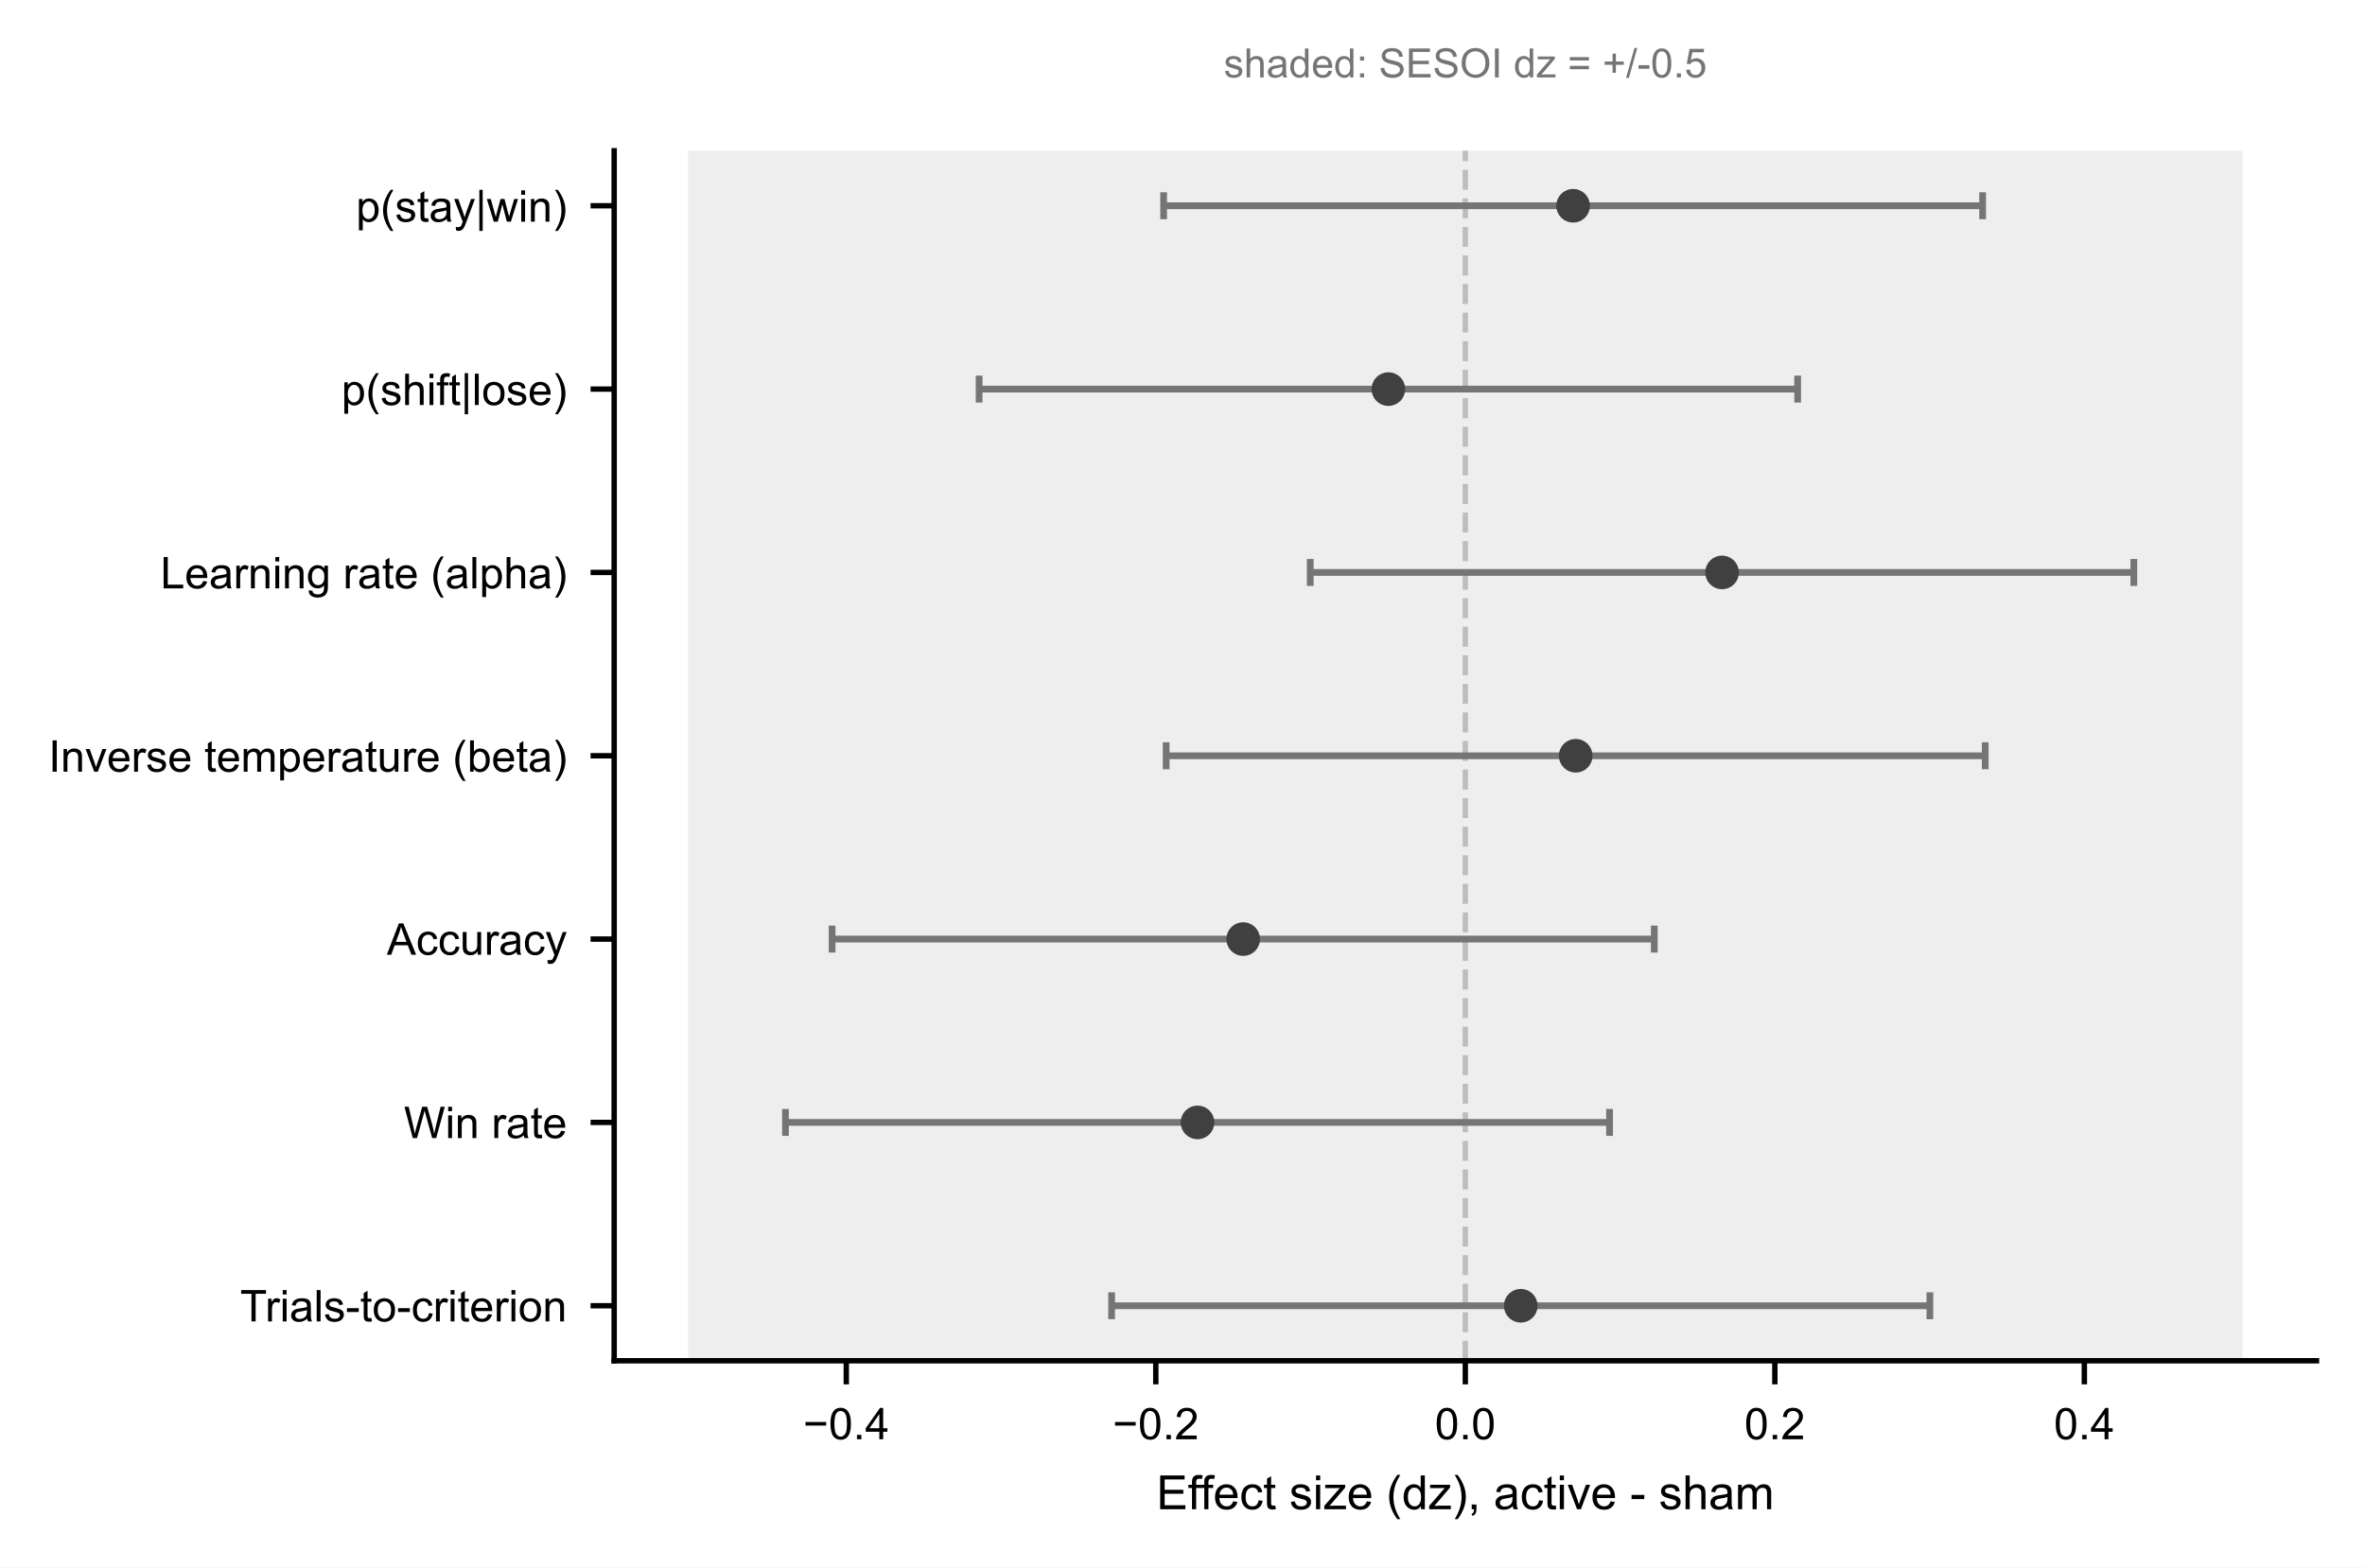
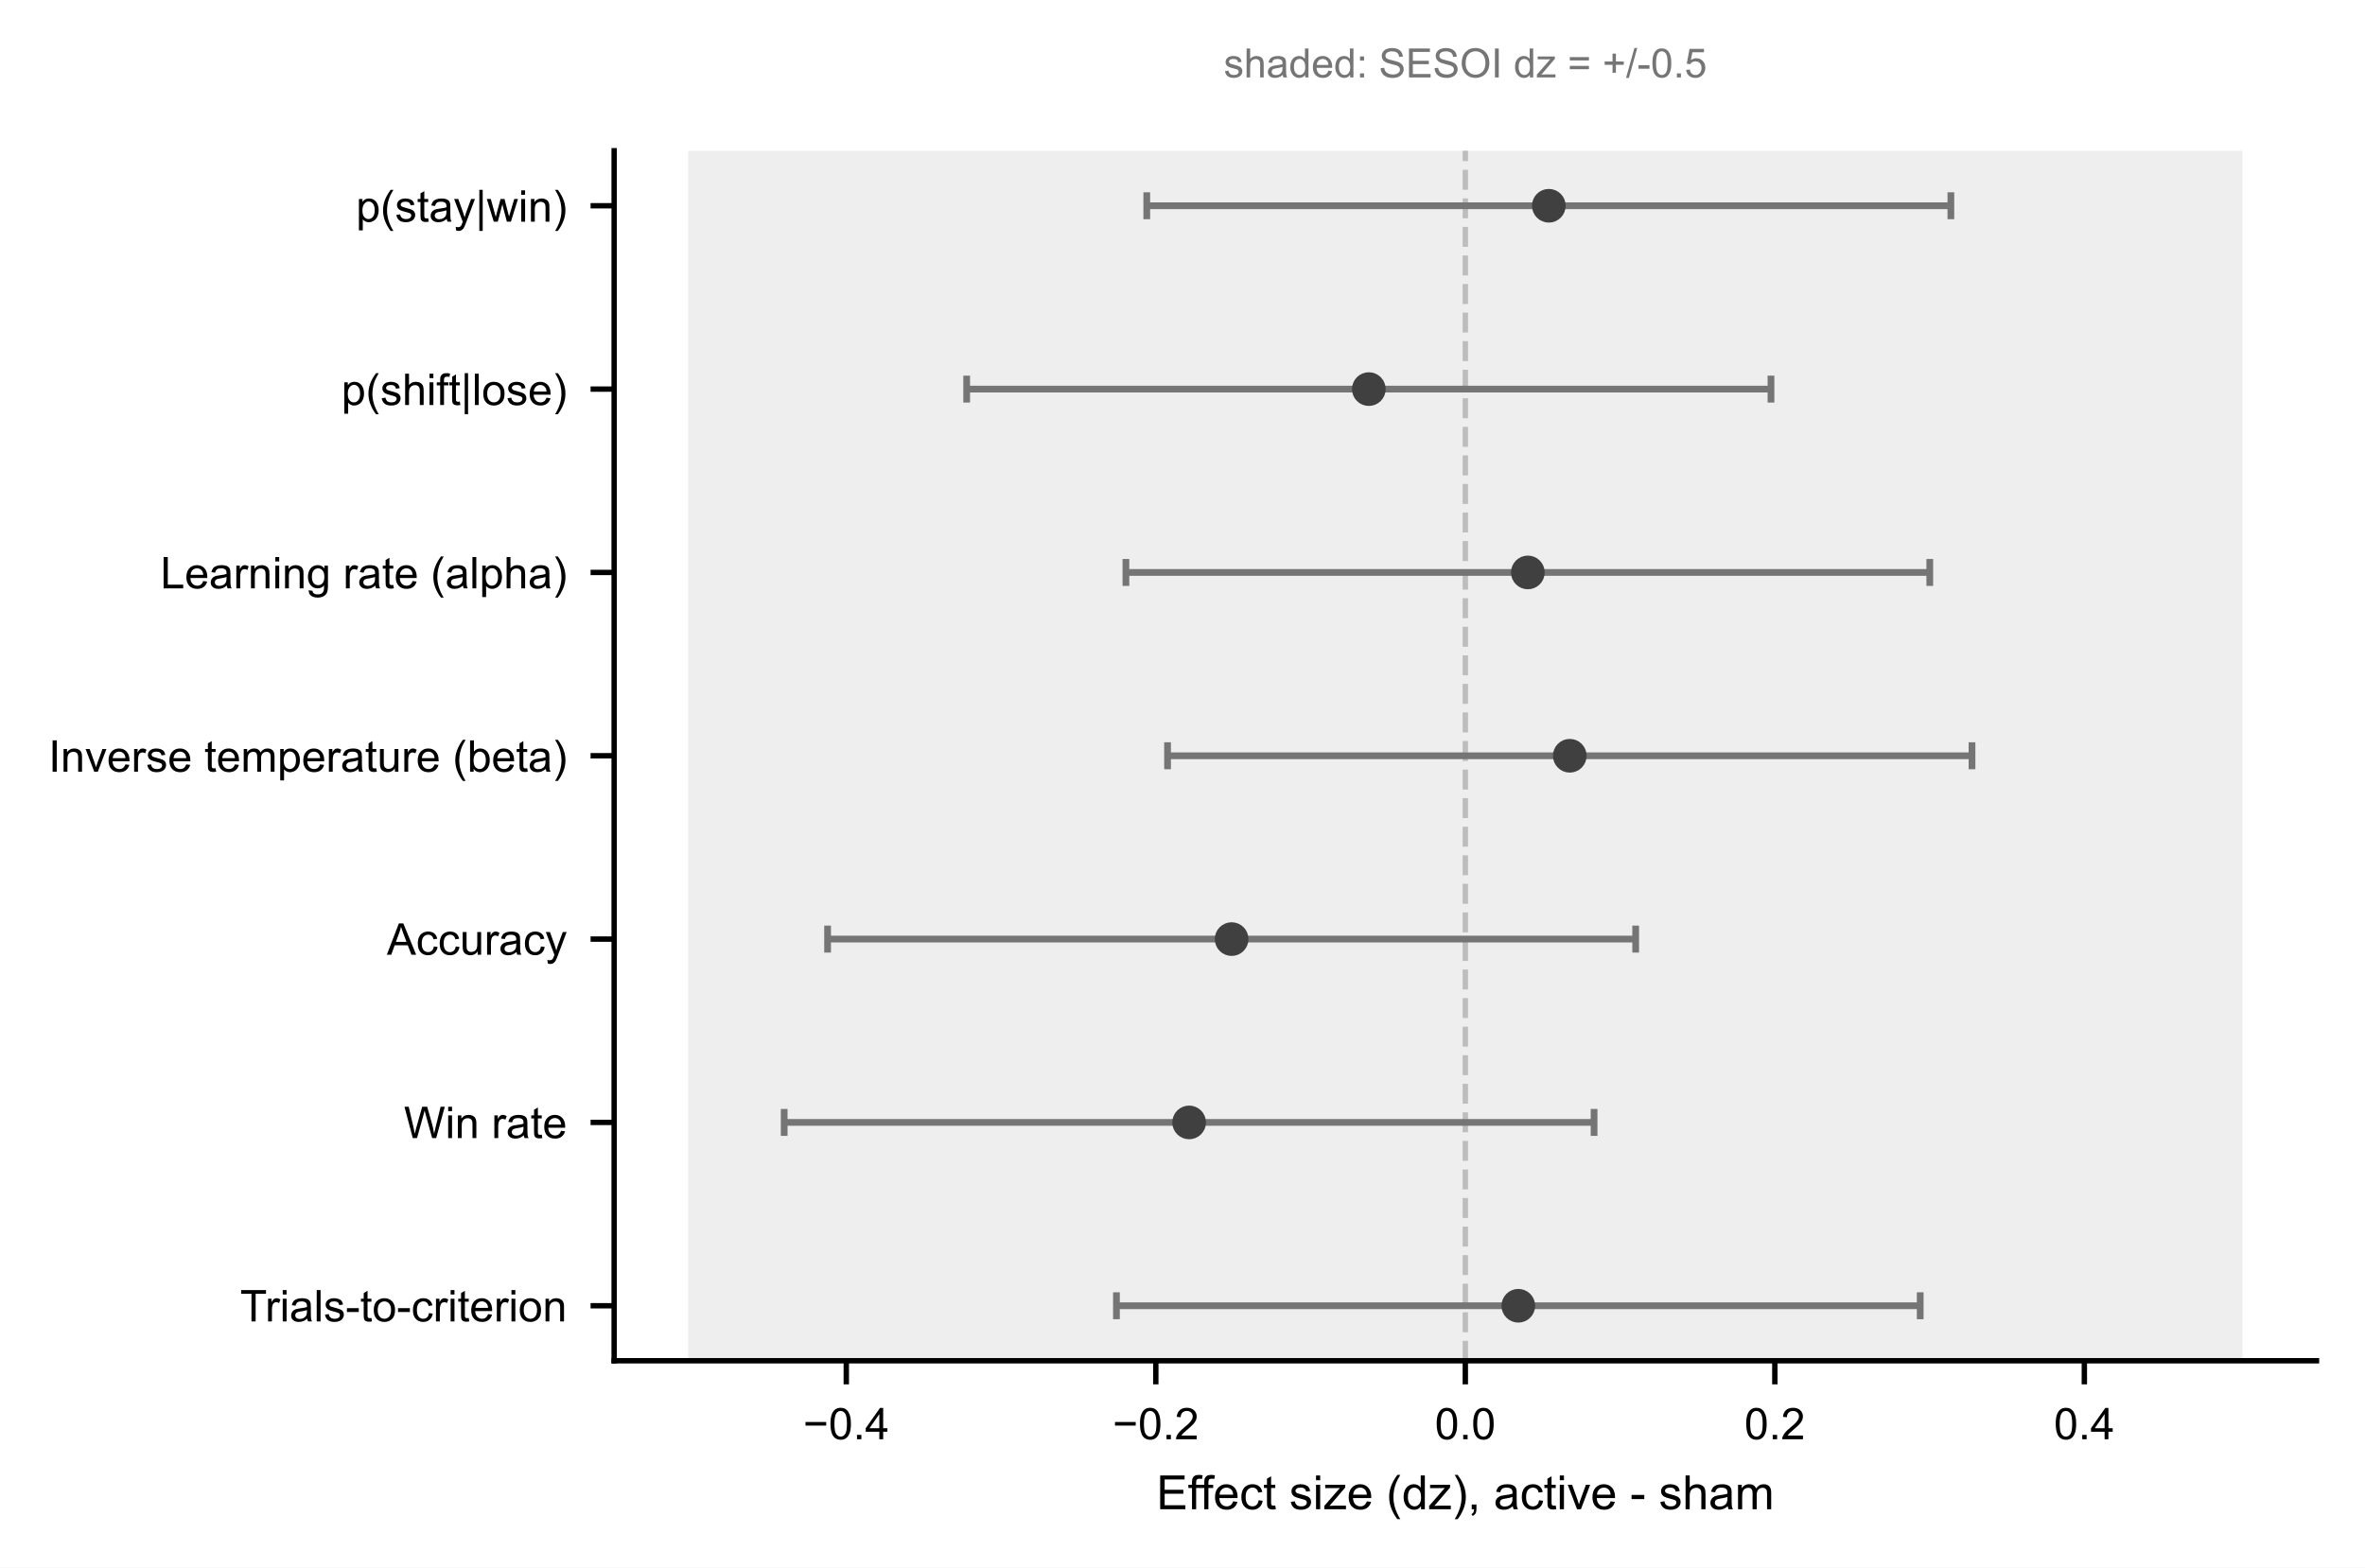
<svg xmlns="http://www.w3.org/2000/svg" xmlns:xlink="http://www.w3.org/1999/xlink" width="350.984pt" height="232.72pt" viewBox="0 0 350.984 232.72" version="1.1">
  <defs>
    <style type="text/css">*{stroke-linejoin: round; stroke-linecap: butt}</style>
  </defs>
  <g id="figure_1">
    <g id="patch_1">
      <path d="M 0 232.72  L 350.984 232.72  L 350.984 0  L 0 0  z " style="fill: #ffffff" />
    </g>
    <g id="axes_1">
      <g id="patch_2">
        <path d="M 91.146 202.007  L 343.784 202.007  L 343.784 22.381  L 91.146 22.381  z " style="fill: #ffffff" />
      </g>
      <g id="line2d_1">
-         <path d="M 217.465 202.007  L 217.465 22.381  " clip-path="url(#pdb732f2ac6)" style="fill: none; stroke-dasharray: 2.96,1.28; stroke-dashoffset: 0; stroke: #bdbdbd; stroke-width: 0.8" />
+         <path d="M 217.465 202.007  L 217.465 22.381  " clip-path="url(#pb0125f6869)" style="fill: none; stroke-dasharray: 2.96,1.28; stroke-dashoffset: 0; stroke: #bdbdbd; stroke-width: 0.8" />
      </g>
      <g id="patch_3">
-         <path d="M 102.629 202.007  L 332.3 202.007  L 332.3 22.381  L 102.629 22.381  z " clip-path="url(#pdb732f2ac6)" style="fill: #bdbdbd; opacity: 0.25; stroke: #bdbdbd; stroke-linejoin: miter" />
+         <path d="M 102.629 202.007  L 332.3 202.007  L 332.3 22.381  L 102.629 22.381  z " clip-path="url(#pb0125f6869)" style="fill: #bdbdbd; opacity: 0.25; stroke: #bdbdbd; stroke-linejoin: miter" />
      </g>
      <g id="matplotlib.axis_1">
        <g id="xtick_1">
          <g id="line2d_2">
            <defs>
-               <path id="mc9910bec25" d="M 0 0  L 0 3.5  " style="stroke: #000000; stroke-width: 0.8" />
+               <path id="mda15a20a2f" d="M 0 0  L 0 3.5  " style="stroke: #000000; stroke-width: 0.8" />
            </defs>
            <g>
-               <use xlink:href="#mc9910bec25" x="125.596" y="202.007" style="stroke: #000000; stroke-width: 0.8" />
+               <use xlink:href="#mda15a20a2f" x="125.596" y="202.007" style="stroke: #000000; stroke-width: 0.8" />
            </g>
          </g>
          <g id="text_1">
            <g transform="translate(119.1807 213.6593) scale(0.065 -0.065)">
              <defs>
                <path id="ArialMT-2212" d="M 3381 1997  L 356 1997  L 356 2522  L 3381 2522  L 3381 1997  z " transform="scale(0.015625)" />
                <path id="ArialMT-30" d="M 266 2259  Q 266 3072 433 3567  Q 600 4063 929 4331  Q 1259 4600 1759 4600  Q 2128 4600 2406 4451  Q 2684 4303 2865 4023  Q 3047 3744 3150 3342  Q 3253 2941 3253 2259  Q 3253 1453 3087 958  Q 2922 463 2592 192  Q 2263 -78 1759 -78  Q 1097 -78 719 397  Q 266 969 266 2259  z M 844 2259  Q 844 1131 1108 757  Q 1372 384 1759 384  Q 2147 384 2411 759  Q 2675 1134 2675 2259  Q 2675 3391 2411 3762  Q 2147 4134 1753 4134  Q 1366 4134 1134 3806  Q 844 3388 844 2259  z " transform="scale(0.015625)" />
                <path id="ArialMT-2e" d="M 581 0  L 581 641  L 1222 641  L 1222 0  L 581 0  z " transform="scale(0.015625)" />
                <path id="ArialMT-34" d="M 2069 0  L 2069 1097  L 81 1097  L 81 1613  L 2172 4581  L 2631 4581  L 2631 1613  L 3250 1613  L 3250 1097  L 2631 1097  L 2631 0  L 2069 0  z M 2069 1613  L 2069 3678  L 634 1613  L 2069 1613  z " transform="scale(0.015625)" />
              </defs>
              <use xlink:href="#ArialMT-2212" />
              <use xlink:href="#ArialMT-30" x="58.398" />
              <use xlink:href="#ArialMT-2e" x="114.014" />
              <use xlink:href="#ArialMT-34" x="141.797" />
            </g>
          </g>
        </g>
        <g id="xtick_2">
          <g id="line2d_3">
            <g>
-               <use xlink:href="#mc9910bec25" x="171.531" y="202.007" style="stroke: #000000; stroke-width: 0.8" />
+               <use xlink:href="#mda15a20a2f" x="171.531" y="202.007" style="stroke: #000000; stroke-width: 0.8" />
            </g>
          </g>
          <g id="text_2">
            <g transform="translate(165.1148 213.6593) scale(0.065 -0.065)">
              <defs>
                <path id="ArialMT-32" d="M 3222 541  L 3222 0  L 194 0  Q 188 203 259 391  Q 375 700 629 1000  Q 884 1300 1366 1694  Q 2113 2306 2375 2664  Q 2638 3022 2638 3341  Q 2638 3675 2398 3904  Q 2159 4134 1775 4134  Q 1369 4134 1125 3890  Q 881 3647 878 3216  L 300 3275  Q 359 3922 746 4261  Q 1134 4600 1788 4600  Q 2447 4600 2831 4234  Q 3216 3869 3216 3328  Q 3216 3053 3103 2787  Q 2991 2522 2730 2228  Q 2469 1934 1863 1422  Q 1356 997 1212 845  Q 1069 694 975 541  L 3222 541  z " transform="scale(0.015625)" />
              </defs>
              <use xlink:href="#ArialMT-2212" />
              <use xlink:href="#ArialMT-30" x="58.398" />
              <use xlink:href="#ArialMT-2e" x="114.014" />
              <use xlink:href="#ArialMT-32" x="141.797" />
            </g>
          </g>
        </g>
        <g id="xtick_3">
          <g id="line2d_4">
            <g>
-               <use xlink:href="#mc9910bec25" x="217.465" y="202.007" style="stroke: #000000; stroke-width: 0.8" />
+               <use xlink:href="#mda15a20a2f" x="217.465" y="202.007" style="stroke: #000000; stroke-width: 0.8" />
            </g>
          </g>
          <g id="text_3">
            <g transform="translate(212.9472 213.6593) scale(0.065 -0.065)">
              <use xlink:href="#ArialMT-30" />
              <use xlink:href="#ArialMT-2e" x="55.615" />
              <use xlink:href="#ArialMT-30" x="83.398" />
            </g>
          </g>
        </g>
        <g id="xtick_4">
          <g id="line2d_5">
            <g>
-               <use xlink:href="#mc9910bec25" x="263.399" y="202.007" style="stroke: #000000; stroke-width: 0.8" />
+               <use xlink:href="#mda15a20a2f" x="263.399" y="202.007" style="stroke: #000000; stroke-width: 0.8" />
            </g>
          </g>
          <g id="text_4">
            <g transform="translate(258.8813 213.6593) scale(0.065 -0.065)">
              <use xlink:href="#ArialMT-30" />
              <use xlink:href="#ArialMT-2e" x="55.615" />
              <use xlink:href="#ArialMT-32" x="83.398" />
            </g>
          </g>
        </g>
        <g id="xtick_5">
          <g id="line2d_6">
            <g>
-               <use xlink:href="#mc9910bec25" x="309.333" y="202.007" style="stroke: #000000; stroke-width: 0.8" />
+               <use xlink:href="#mda15a20a2f" x="309.333" y="202.007" style="stroke: #000000; stroke-width: 0.8" />
            </g>
          </g>
          <g id="text_5">
            <g transform="translate(304.8155 213.6593) scale(0.065 -0.065)">
              <use xlink:href="#ArialMT-30" />
              <use xlink:href="#ArialMT-2e" x="55.615" />
              <use xlink:href="#ArialMT-34" x="83.398" />
            </g>
          </g>
        </g>
        <g id="text_6">
          <g transform="translate(171.6267 224.0469) scale(0.07 -0.07)">
            <defs>
              <path id="ArialMT-45" d="M 506 0  L 506 4581  L 3819 4581  L 3819 4041  L 1113 4041  L 1113 2638  L 3647 2638  L 3647 2100  L 1113 2100  L 1113 541  L 3925 541  L 3925 0  L 506 0  z " transform="scale(0.015625)" />
              <path id="ArialMT-66" d="M 556 0  L 556 2881  L 59 2881  L 59 3319  L 556 3319  L 556 3672  Q 556 4006 616 4169  Q 697 4388 901 4523  Q 1106 4659 1475 4659  Q 1713 4659 2000 4603  L 1916 4113  Q 1741 4144 1584 4144  Q 1328 4144 1222 4034  Q 1116 3925 1116 3625  L 1116 3319  L 1763 3319  L 1763 2881  L 1116 2881  L 1116 0  L 556 0  z " transform="scale(0.015625)" />
              <path id="ArialMT-65" d="M 2694 1069  L 3275 997  Q 3138 488 2766 206  Q 2394 -75 1816 -75  Q 1088 -75 661 373  Q 234 822 234 1631  Q 234 2469 665 2931  Q 1097 3394 1784 3394  Q 2450 3394 2872 2941  Q 3294 2488 3294 1666  Q 3294 1616 3291 1516  L 816 1516  Q 847 969 1125 678  Q 1403 388 1819 388  Q 2128 388 2347 550  Q 2566 713 2694 1069  z M 847 1978  L 2700 1978  Q 2663 2397 2488 2606  Q 2219 2931 1791 2931  Q 1403 2931 1139 2672  Q 875 2413 847 1978  z " transform="scale(0.015625)" />
              <path id="ArialMT-63" d="M 2588 1216  L 3141 1144  Q 3050 572 2676 248  Q 2303 -75 1759 -75  Q 1078 -75 664 370  Q 250 816 250 1647  Q 250 2184 428 2587  Q 606 2991 970 3192  Q 1334 3394 1763 3394  Q 2303 3394 2647 3120  Q 2991 2847 3088 2344  L 2541 2259  Q 2463 2594 2264 2762  Q 2066 2931 1784 2931  Q 1359 2931 1093 2626  Q 828 2322 828 1663  Q 828 994 1084 691  Q 1341 388 1753 388  Q 2084 388 2306 591  Q 2528 794 2588 1216  z " transform="scale(0.015625)" />
              <path id="ArialMT-74" d="M 1650 503  L 1731 6  Q 1494 -44 1306 -44  Q 1000 -44 831 53  Q 663 150 594 308  Q 525 466 525 972  L 525 2881  L 113 2881  L 113 3319  L 525 3319  L 525 4141  L 1084 4478  L 1084 3319  L 1650 3319  L 1650 2881  L 1084 2881  L 1084 941  Q 1084 700 1114 631  Q 1144 563 1211 522  Q 1278 481 1403 481  Q 1497 481 1650 503  z " transform="scale(0.015625)" />
              <path id="ArialMT-20" transform="scale(0.015625)" />
              <path id="ArialMT-73" d="M 197 991  L 753 1078  Q 800 744 1014 566  Q 1228 388 1613 388  Q 2000 388 2187 545  Q 2375 703 2375 916  Q 2375 1106 2209 1216  Q 2094 1291 1634 1406  Q 1016 1563 777 1677  Q 538 1791 414 1992  Q 291 2194 291 2438  Q 291 2659 392 2848  Q 494 3038 669 3163  Q 800 3259 1026 3326  Q 1253 3394 1513 3394  Q 1903 3394 2198 3281  Q 2494 3169 2634 2976  Q 2775 2784 2828 2463  L 2278 2388  Q 2241 2644 2061 2787  Q 1881 2931 1553 2931  Q 1166 2931 1000 2803  Q 834 2675 834 2503  Q 834 2394 903 2306  Q 972 2216 1119 2156  Q 1203 2125 1616 2013  Q 2213 1853 2448 1751  Q 2684 1650 2818 1456  Q 2953 1263 2953 975  Q 2953 694 2789 445  Q 2625 197 2315 61  Q 2006 -75 1616 -75  Q 969 -75 630 194  Q 291 463 197 991  z " transform="scale(0.015625)" />
              <path id="ArialMT-69" d="M 425 3934  L 425 4581  L 988 4581  L 988 3934  L 425 3934  z M 425 0  L 425 3319  L 988 3319  L 988 0  L 425 0  z " transform="scale(0.015625)" />
              <path id="ArialMT-7a" d="M 125 0  L 125 456  L 2238 2881  Q 1878 2863 1603 2863  L 250 2863  L 250 3319  L 2963 3319  L 2963 2947  L 1166 841  L 819 456  Q 1197 484 1528 484  L 3063 484  L 3063 0  L 125 0  z " transform="scale(0.015625)" />
              <path id="ArialMT-28" d="M 1497 -1347  Q 1031 -759 709 28  Q 388 816 388 1659  Q 388 2403 628 3084  Q 909 3875 1497 4659  L 1900 4659  Q 1522 4009 1400 3731  Q 1209 3300 1100 2831  Q 966 2247 966 1656  Q 966 153 1900 -1347  L 1497 -1347  z " transform="scale(0.015625)" />
              <path id="ArialMT-64" d="M 2575 0  L 2575 419  Q 2259 -75 1647 -75  Q 1250 -75 917 144  Q 584 363 401 755  Q 219 1147 219 1656  Q 219 2153 384 2558  Q 550 2963 881 3178  Q 1213 3394 1622 3394  Q 1922 3394 2156 3267  Q 2391 3141 2538 2938  L 2538 4581  L 3097 4581  L 3097 0  L 2575 0  z M 797 1656  Q 797 1019 1065 703  Q 1334 388 1700 388  Q 2069 388 2326 689  Q 2584 991 2584 1609  Q 2584 2291 2321 2609  Q 2059 2928 1675 2928  Q 1300 2928 1048 2622  Q 797 2316 797 1656  z " transform="scale(0.015625)" />
              <path id="ArialMT-29" d="M 791 -1347  L 388 -1347  Q 1322 153 1322 1656  Q 1322 2244 1188 2822  Q 1081 3291 891 3722  Q 769 4003 388 4659  L 791 4659  Q 1378 3875 1659 3084  Q 1900 2403 1900 1659  Q 1900 816 1576 28  Q 1253 -759 791 -1347  z " transform="scale(0.015625)" />
              <path id="ArialMT-2c" d="M 569 0  L 569 641  L 1209 641  L 1209 0  Q 1209 -353 1084 -570  Q 959 -788 688 -906  L 531 -666  Q 709 -588 793 -436  Q 878 -284 888 0  L 569 0  z " transform="scale(0.015625)" />
              <path id="ArialMT-61" d="M 2588 409  Q 2275 144 1986 34  Q 1697 -75 1366 -75  Q 819 -75 525 192  Q 231 459 231 875  Q 231 1119 342 1320  Q 453 1522 633 1644  Q 813 1766 1038 1828  Q 1203 1872 1538 1913  Q 2219 1994 2541 2106  Q 2544 2222 2544 2253  Q 2544 2597 2384 2738  Q 2169 2928 1744 2928  Q 1347 2928 1158 2789  Q 969 2650 878 2297  L 328 2372  Q 403 2725 575 2942  Q 747 3159 1072 3276  Q 1397 3394 1825 3394  Q 2250 3394 2515 3294  Q 2781 3194 2906 3042  Q 3031 2891 3081 2659  Q 3109 2516 3109 2141  L 3109 1391  Q 3109 606 3145 398  Q 3181 191 3288 0  L 2700 0  Q 2613 175 2588 409  z M 2541 1666  Q 2234 1541 1622 1453  Q 1275 1403 1131 1340  Q 988 1278 909 1158  Q 831 1038 831 891  Q 831 666 1001 516  Q 1172 366 1500 366  Q 1825 366 2078 508  Q 2331 650 2450 897  Q 2541 1088 2541 1459  L 2541 1666  z " transform="scale(0.015625)" />
              <path id="ArialMT-76" d="M 1344 0  L 81 3319  L 675 3319  L 1388 1331  Q 1503 1009 1600 663  Q 1675 925 1809 1294  L 2547 3319  L 3125 3319  L 1869 0  L 1344 0  z " transform="scale(0.015625)" />
              <path id="ArialMT-2d" d="M 203 1375  L 203 1941  L 1931 1941  L 1931 1375  L 203 1375  z " transform="scale(0.015625)" />
              <path id="ArialMT-68" d="M 422 0  L 422 4581  L 984 4581  L 984 2938  Q 1378 3394 1978 3394  Q 2347 3394 2619 3248  Q 2891 3103 3008 2847  Q 3125 2591 3125 2103  L 3125 0  L 2563 0  L 2563 2103  Q 2563 2525 2380 2717  Q 2197 2909 1863 2909  Q 1613 2909 1392 2779  Q 1172 2650 1078 2428  Q 984 2206 984 1816  L 984 0  L 422 0  z " transform="scale(0.015625)" />
              <path id="ArialMT-6d" d="M 422 0  L 422 3319  L 925 3319  L 925 2853  Q 1081 3097 1340 3245  Q 1600 3394 1931 3394  Q 2300 3394 2536 3241  Q 2772 3088 2869 2813  Q 3263 3394 3894 3394  Q 4388 3394 4653 3120  Q 4919 2847 4919 2278  L 4919 0  L 4359 0  L 4359 2091  Q 4359 2428 4304 2576  Q 4250 2725 4106 2815  Q 3963 2906 3769 2906  Q 3419 2906 3187 2673  Q 2956 2441 2956 1928  L 2956 0  L 2394 0  L 2394 2156  Q 2394 2531 2256 2718  Q 2119 2906 1806 2906  Q 1569 2906 1367 2781  Q 1166 2656 1075 2415  Q 984 2175 984 1722  L 984 0  L 422 0  z " transform="scale(0.015625)" />
            </defs>
            <use xlink:href="#ArialMT-45" />
            <use xlink:href="#ArialMT-66" x="66.699" />
            <use xlink:href="#ArialMT-66" x="92.732" />
            <use xlink:href="#ArialMT-65" x="120.516" />
            <use xlink:href="#ArialMT-63" x="176.131" />
            <use xlink:href="#ArialMT-74" x="226.131" />
            <use xlink:href="#ArialMT-20" x="253.914" />
            <use xlink:href="#ArialMT-73" x="281.697" />
            <use xlink:href="#ArialMT-69" x="331.697" />
            <use xlink:href="#ArialMT-7a" x="353.914" />
            <use xlink:href="#ArialMT-65" x="403.914" />
            <use xlink:href="#ArialMT-20" x="459.529" />
            <use xlink:href="#ArialMT-28" x="487.312" />
            <use xlink:href="#ArialMT-64" x="520.613" />
            <use xlink:href="#ArialMT-7a" x="576.229" />
            <use xlink:href="#ArialMT-29" x="626.229" />
            <use xlink:href="#ArialMT-2c" x="659.529" />
            <use xlink:href="#ArialMT-20" x="687.312" />
            <use xlink:href="#ArialMT-61" x="715.096" />
            <use xlink:href="#ArialMT-63" x="770.711" />
            <use xlink:href="#ArialMT-74" x="820.711" />
            <use xlink:href="#ArialMT-69" x="848.494" />
            <use xlink:href="#ArialMT-76" x="870.711" />
            <use xlink:href="#ArialMT-65" x="920.711" />
            <use xlink:href="#ArialMT-20" x="976.326" />
            <use xlink:href="#ArialMT-2d" x="1004.109" />
            <use xlink:href="#ArialMT-20" x="1037.41" />
            <use xlink:href="#ArialMT-73" x="1065.193" />
            <use xlink:href="#ArialMT-68" x="1115.193" />
            <use xlink:href="#ArialMT-61" x="1170.809" />
            <use xlink:href="#ArialMT-6d" x="1226.424" />
          </g>
        </g>
      </g>
      <g id="matplotlib.axis_2">
        <g id="ytick_1">
          <g id="line2d_7">
            <defs>
-               <path id="m14293711ae" d="M 0 0  L -3.5 0  " style="stroke: #000000; stroke-width: 0.8" />
+               <path id="m551f72ba8b" d="M 0 0  L -3.5 0  " style="stroke: #000000; stroke-width: 0.8" />
            </defs>
            <g>
-               <use xlink:href="#m14293711ae" x="91.146" y="193.842" style="stroke: #000000; stroke-width: 0.8" />
+               <use xlink:href="#m551f72ba8b" x="91.146" y="193.842" style="stroke: #000000; stroke-width: 0.8" />
            </g>
          </g>
          <g id="text_7">
            <g transform="translate(35.63648 196.1682) scale(0.065 -0.065)">
              <defs>
                <path id="ArialMT-54" d="M 1659 0  L 1659 4041  L 150 4041  L 150 4581  L 3781 4581  L 3781 4041  L 2266 4041  L 2266 0  L 1659 0  z " transform="scale(0.015625)" />
                <path id="ArialMT-72" d="M 416 0  L 416 3319  L 922 3319  L 922 2816  Q 1116 3169 1280 3281  Q 1444 3394 1641 3394  Q 1925 3394 2219 3213  L 2025 2691  Q 1819 2813 1613 2813  Q 1428 2813 1281 2702  Q 1134 2591 1072 2394  Q 978 2094 978 1738  L 978 0  L 416 0  z " transform="scale(0.015625)" />
                <path id="ArialMT-6c" d="M 409 0  L 409 4581  L 972 4581  L 972 0  L 409 0  z " transform="scale(0.015625)" />
                <path id="ArialMT-6f" d="M 213 1659  Q 213 2581 725 3025  Q 1153 3394 1769 3394  Q 2453 3394 2887 2945  Q 3322 2497 3322 1706  Q 3322 1066 3130 698  Q 2938 331 2570 128  Q 2203 -75 1769 -75  Q 1072 -75 642 372  Q 213 819 213 1659  z M 791 1659  Q 791 1022 1069 705  Q 1347 388 1769 388  Q 2188 388 2466 706  Q 2744 1025 2744 1678  Q 2744 2294 2464 2611  Q 2184 2928 1769 2928  Q 1347 2928 1069 2612  Q 791 2297 791 1659  z " transform="scale(0.015625)" />
                <path id="ArialMT-6e" d="M 422 0  L 422 3319  L 928 3319  L 928 2847  Q 1294 3394 1984 3394  Q 2284 3394 2536 3286  Q 2788 3178 2913 3003  Q 3038 2828 3088 2588  Q 3119 2431 3119 2041  L 3119 0  L 2556 0  L 2556 2019  Q 2556 2363 2490 2533  Q 2425 2703 2258 2804  Q 2091 2906 1866 2906  Q 1506 2906 1245 2678  Q 984 2450 984 1813  L 984 0  L 422 0  z " transform="scale(0.015625)" />
              </defs>
              <use xlink:href="#ArialMT-54" />
              <use xlink:href="#ArialMT-72" x="57.334" />
              <use xlink:href="#ArialMT-69" x="90.635" />
              <use xlink:href="#ArialMT-61" x="112.852" />
              <use xlink:href="#ArialMT-6c" x="168.467" />
              <use xlink:href="#ArialMT-73" x="190.684" />
              <use xlink:href="#ArialMT-2d" x="240.684" />
              <use xlink:href="#ArialMT-74" x="273.984" />
              <use xlink:href="#ArialMT-6f" x="301.768" />
              <use xlink:href="#ArialMT-2d" x="357.383" />
              <use xlink:href="#ArialMT-63" x="390.684" />
              <use xlink:href="#ArialMT-72" x="440.684" />
              <use xlink:href="#ArialMT-69" x="473.984" />
              <use xlink:href="#ArialMT-74" x="496.201" />
              <use xlink:href="#ArialMT-65" x="523.984" />
              <use xlink:href="#ArialMT-72" x="579.6" />
              <use xlink:href="#ArialMT-69" x="612.9" />
              <use xlink:href="#ArialMT-6f" x="635.117" />
              <use xlink:href="#ArialMT-6e" x="690.732" />
            </g>
          </g>
        </g>
        <g id="ytick_2">
          <g id="line2d_8">
            <g>
-               <use xlink:href="#m14293711ae" x="91.146" y="166.626" style="stroke: #000000; stroke-width: 0.8" />
+               <use xlink:href="#m551f72ba8b" x="91.146" y="166.626" style="stroke: #000000; stroke-width: 0.8" />
            </g>
          </g>
          <g id="text_8">
            <g transform="translate(59.94648 168.9522) scale(0.065 -0.065)">
              <defs>
                <path id="ArialMT-57" d="M 1294 0  L 78 4581  L 700 4581  L 1397 1578  Q 1509 1106 1591 641  Q 1766 1375 1797 1488  L 2669 4581  L 3400 4581  L 4056 2263  Q 4303 1400 4413 641  Q 4500 1075 4641 1638  L 5359 4581  L 5969 4581  L 4713 0  L 4128 0  L 3163 3491  Q 3041 3928 3019 4028  Q 2947 3713 2884 3491  L 1913 0  L 1294 0  z " transform="scale(0.015625)" />
              </defs>
              <use xlink:href="#ArialMT-57" />
              <use xlink:href="#ArialMT-69" x="94.385" />
              <use xlink:href="#ArialMT-6e" x="116.602" />
              <use xlink:href="#ArialMT-20" x="172.217" />
              <use xlink:href="#ArialMT-72" x="200" />
              <use xlink:href="#ArialMT-61" x="233.301" />
              <use xlink:href="#ArialMT-74" x="288.916" />
              <use xlink:href="#ArialMT-65" x="316.699" />
            </g>
          </g>
        </g>
        <g id="ytick_3">
          <g id="line2d_9">
            <g>
-               <use xlink:href="#m14293711ae" x="91.146" y="139.41" style="stroke: #000000; stroke-width: 0.8" />
+               <use xlink:href="#m551f72ba8b" x="91.146" y="139.41" style="stroke: #000000; stroke-width: 0.8" />
            </g>
          </g>
          <g id="text_9">
            <g transform="translate(57.41656 141.7362) scale(0.065 -0.065)">
              <defs>
                <path id="ArialMT-41" d="M -9 0  L 1750 4581  L 2403 4581  L 4278 0  L 3588 0  L 3053 1388  L 1138 1388  L 634 0  L -9 0  z M 1313 1881  L 2866 1881  L 2388 3150  Q 2169 3728 2063 4100  Q 1975 3659 1816 3225  L 1313 1881  z " transform="scale(0.015625)" />
                <path id="ArialMT-75" d="M 2597 0  L 2597 488  Q 2209 -75 1544 -75  Q 1250 -75 995 37  Q 741 150 617 320  Q 494 491 444 738  Q 409 903 409 1263  L 409 3319  L 972 3319  L 972 1478  Q 972 1038 1006 884  Q 1059 663 1231 536  Q 1403 409 1656 409  Q 1909 409 2131 539  Q 2353 669 2445 892  Q 2538 1116 2538 1541  L 2538 3319  L 3100 3319  L 3100 0  L 2597 0  z " transform="scale(0.015625)" />
                <path id="ArialMT-79" d="M 397 -1278  L 334 -750  Q 519 -800 656 -800  Q 844 -800 956 -737  Q 1069 -675 1141 -563  Q 1194 -478 1313 -144  Q 1328 -97 1363 -6  L 103 3319  L 709 3319  L 1400 1397  Q 1534 1031 1641 628  Q 1738 1016 1872 1384  L 2581 3319  L 3144 3319  L 1881 -56  Q 1678 -603 1566 -809  Q 1416 -1088 1222 -1217  Q 1028 -1347 759 -1347  Q 597 -1347 397 -1278  z " transform="scale(0.015625)" />
              </defs>
              <use xlink:href="#ArialMT-41" />
              <use xlink:href="#ArialMT-63" x="66.699" />
              <use xlink:href="#ArialMT-63" x="116.699" />
              <use xlink:href="#ArialMT-75" x="166.699" />
              <use xlink:href="#ArialMT-72" x="222.314" />
              <use xlink:href="#ArialMT-61" x="255.615" />
              <use xlink:href="#ArialMT-63" x="311.23" />
              <use xlink:href="#ArialMT-79" x="361.23" />
            </g>
          </g>
        </g>
        <g id="ytick_4">
          <g id="line2d_10">
            <g>
-               <use xlink:href="#m14293711ae" x="91.146" y="112.194" style="stroke: #000000; stroke-width: 0.8" />
+               <use xlink:href="#m551f72ba8b" x="91.146" y="112.194" style="stroke: #000000; stroke-width: 0.8" />
            </g>
          </g>
          <g id="text_10">
            <g transform="translate(7.2 114.5598) scale(0.065 -0.065)">
              <defs>
                <path id="ArialMT-49" d="M 597 0  L 597 4581  L 1203 4581  L 1203 0  L 597 0  z " transform="scale(0.015625)" />
                <path id="ArialMT-70" d="M 422 -1272  L 422 3319  L 934 3319  L 934 2888  Q 1116 3141 1344 3267  Q 1572 3394 1897 3394  Q 2322 3394 2647 3175  Q 2972 2956 3137 2557  Q 3303 2159 3303 1684  Q 3303 1175 3120 767  Q 2938 359 2589 142  Q 2241 -75 1856 -75  Q 1575 -75 1351 44  Q 1128 163 984 344  L 984 -1272  L 422 -1272  z M 931 1641  Q 931 1000 1190 694  Q 1450 388 1819 388  Q 2194 388 2461 705  Q 2728 1022 2728 1688  Q 2728 2322 2467 2637  Q 2206 2953 1844 2953  Q 1484 2953 1207 2617  Q 931 2281 931 1641  z " transform="scale(0.015625)" />
                <path id="ArialMT-62" d="M 941 0  L 419 0  L 419 4581  L 981 4581  L 981 2947  Q 1338 3394 1891 3394  Q 2197 3394 2470 3270  Q 2744 3147 2920 2923  Q 3097 2700 3197 2384  Q 3297 2069 3297 1709  Q 3297 856 2875 390  Q 2453 -75 1863 -75  Q 1275 -75 941 416  L 941 0  z M 934 1684  Q 934 1088 1097 822  Q 1363 388 1816 388  Q 2184 388 2453 708  Q 2722 1028 2722 1663  Q 2722 2313 2464 2622  Q 2206 2931 1841 2931  Q 1472 2931 1203 2611  Q 934 2291 934 1684  z " transform="scale(0.015625)" />
              </defs>
              <use xlink:href="#ArialMT-49" />
              <use xlink:href="#ArialMT-6e" x="27.783" />
              <use xlink:href="#ArialMT-76" x="83.398" />
              <use xlink:href="#ArialMT-65" x="133.398" />
              <use xlink:href="#ArialMT-72" x="189.014" />
              <use xlink:href="#ArialMT-73" x="222.314" />
              <use xlink:href="#ArialMT-65" x="272.314" />
              <use xlink:href="#ArialMT-20" x="327.93" />
              <use xlink:href="#ArialMT-74" x="355.713" />
              <use xlink:href="#ArialMT-65" x="383.496" />
              <use xlink:href="#ArialMT-6d" x="439.111" />
              <use xlink:href="#ArialMT-70" x="522.412" />
              <use xlink:href="#ArialMT-65" x="578.027" />
              <use xlink:href="#ArialMT-72" x="633.643" />
              <use xlink:href="#ArialMT-61" x="666.943" />
              <use xlink:href="#ArialMT-74" x="722.559" />
              <use xlink:href="#ArialMT-75" x="750.342" />
              <use xlink:href="#ArialMT-72" x="805.957" />
              <use xlink:href="#ArialMT-65" x="839.258" />
              <use xlink:href="#ArialMT-20" x="894.873" />
              <use xlink:href="#ArialMT-28" x="922.656" />
              <use xlink:href="#ArialMT-62" x="955.957" />
              <use xlink:href="#ArialMT-65" x="1011.572" />
              <use xlink:href="#ArialMT-74" x="1067.188" />
              <use xlink:href="#ArialMT-61" x="1094.971" />
              <use xlink:href="#ArialMT-29" x="1150.586" />
            </g>
          </g>
        </g>
        <g id="ytick_5">
          <g id="line2d_11">
            <g>
-               <use xlink:href="#m14293711ae" x="91.146" y="84.978" style="stroke: #000000; stroke-width: 0.8" />
+               <use xlink:href="#m551f72ba8b" x="91.146" y="84.978" style="stroke: #000000; stroke-width: 0.8" />
            </g>
          </g>
          <g id="text_11">
            <g transform="translate(23.8075 87.34379) scale(0.065 -0.065)">
              <defs>
                <path id="ArialMT-4c" d="M 469 0  L 469 4581  L 1075 4581  L 1075 541  L 3331 541  L 3331 0  L 469 0  z " transform="scale(0.015625)" />
                <path id="ArialMT-67" d="M 319 -275  L 866 -356  Q 900 -609 1056 -725  Q 1266 -881 1628 -881  Q 2019 -881 2231 -725  Q 2444 -569 2519 -288  Q 2563 -116 2559 434  Q 2191 0 1641 0  Q 956 0 581 494  Q 206 988 206 1678  Q 206 2153 378 2554  Q 550 2956 876 3175  Q 1203 3394 1644 3394  Q 2231 3394 2613 2919  L 2613 3319  L 3131 3319  L 3131 450  Q 3131 -325 2973 -648  Q 2816 -972 2473 -1159  Q 2131 -1347 1631 -1347  Q 1038 -1347 672 -1080  Q 306 -813 319 -275  z M 784 1719  Q 784 1066 1043 766  Q 1303 466 1694 466  Q 2081 466 2343 764  Q 2606 1063 2606 1700  Q 2606 2309 2336 2618  Q 2066 2928 1684 2928  Q 1309 2928 1046 2623  Q 784 2319 784 1719  z " transform="scale(0.015625)" />
              </defs>
              <use xlink:href="#ArialMT-4c" />
              <use xlink:href="#ArialMT-65" x="55.615" />
              <use xlink:href="#ArialMT-61" x="111.23" />
              <use xlink:href="#ArialMT-72" x="166.846" />
              <use xlink:href="#ArialMT-6e" x="200.146" />
              <use xlink:href="#ArialMT-69" x="255.762" />
              <use xlink:href="#ArialMT-6e" x="277.979" />
              <use xlink:href="#ArialMT-67" x="333.594" />
              <use xlink:href="#ArialMT-20" x="389.209" />
              <use xlink:href="#ArialMT-72" x="416.992" />
              <use xlink:href="#ArialMT-61" x="450.293" />
              <use xlink:href="#ArialMT-74" x="505.908" />
              <use xlink:href="#ArialMT-65" x="533.691" />
              <use xlink:href="#ArialMT-20" x="589.307" />
              <use xlink:href="#ArialMT-28" x="617.09" />
              <use xlink:href="#ArialMT-61" x="650.391" />
              <use xlink:href="#ArialMT-6c" x="706.006" />
              <use xlink:href="#ArialMT-70" x="728.223" />
              <use xlink:href="#ArialMT-68" x="783.838" />
              <use xlink:href="#ArialMT-61" x="839.453" />
              <use xlink:href="#ArialMT-29" x="895.068" />
            </g>
          </g>
        </g>
        <g id="ytick_6">
          <g id="line2d_12">
            <g>
-               <use xlink:href="#m14293711ae" x="91.146" y="57.762" style="stroke: #000000; stroke-width: 0.8" />
+               <use xlink:href="#m551f72ba8b" x="91.146" y="57.762" style="stroke: #000000; stroke-width: 0.8" />
            </g>
          </g>
          <g id="text_12">
            <g transform="translate(50.66977 60.12779) scale(0.065 -0.065)">
              <defs>
                <path id="ArialMT-7c" d="M 588 -1347  L 588 4659  L 1078 4659  L 1078 -1347  L 588 -1347  z " transform="scale(0.015625)" />
              </defs>
              <use xlink:href="#ArialMT-70" />
              <use xlink:href="#ArialMT-28" x="55.615" />
              <use xlink:href="#ArialMT-73" x="88.916" />
              <use xlink:href="#ArialMT-68" x="138.916" />
              <use xlink:href="#ArialMT-69" x="194.531" />
              <use xlink:href="#ArialMT-66" x="216.748" />
              <use xlink:href="#ArialMT-74" x="244.531" />
              <use xlink:href="#ArialMT-7c" x="272.314" />
              <use xlink:href="#ArialMT-6c" x="298.291" />
              <use xlink:href="#ArialMT-6f" x="320.508" />
              <use xlink:href="#ArialMT-73" x="376.123" />
              <use xlink:href="#ArialMT-65" x="426.123" />
              <use xlink:href="#ArialMT-29" x="481.738" />
            </g>
          </g>
        </g>
        <g id="ytick_7">
          <g id="line2d_13">
            <g>
-               <use xlink:href="#m14293711ae" x="91.146" y="30.546" style="stroke: #000000; stroke-width: 0.8" />
+               <use xlink:href="#m551f72ba8b" x="91.146" y="30.546" style="stroke: #000000; stroke-width: 0.8" />
            </g>
          </g>
          <g id="text_13">
            <g transform="translate(52.84016 32.91179) scale(0.065 -0.065)">
              <defs>
                <path id="ArialMT-77" d="M 1034 0  L 19 3319  L 600 3319  L 1128 1403  L 1325 691  Q 1338 744 1497 1375  L 2025 3319  L 2603 3319  L 3100 1394  L 3266 759  L 3456 1400  L 4025 3319  L 4572 3319  L 3534 0  L 2950 0  L 2422 1988  L 2294 2553  L 1622 0  L 1034 0  z " transform="scale(0.015625)" />
              </defs>
              <use xlink:href="#ArialMT-70" />
              <use xlink:href="#ArialMT-28" x="55.615" />
              <use xlink:href="#ArialMT-73" x="88.916" />
              <use xlink:href="#ArialMT-74" x="138.916" />
              <use xlink:href="#ArialMT-61" x="166.699" />
              <use xlink:href="#ArialMT-79" x="222.314" />
              <use xlink:href="#ArialMT-7c" x="272.314" />
              <use xlink:href="#ArialMT-77" x="298.291" />
              <use xlink:href="#ArialMT-69" x="370.508" />
              <use xlink:href="#ArialMT-6e" x="392.725" />
              <use xlink:href="#ArialMT-29" x="448.34" />
            </g>
          </g>
        </g>
      </g>
      <g id="patch_4">
        <path d="M 91.146 202.007  L 91.146 22.381  " style="fill: none; stroke: #000000; stroke-width: 0.8; stroke-linejoin: miter; stroke-linecap: square" />
      </g>
      <g id="patch_5">
        <path d="M 91.146 202.007  L 343.784 202.007  " style="fill: none; stroke: #000000; stroke-width: 0.8; stroke-linejoin: miter; stroke-linecap: square" />
      </g>
      <g id="LineCollection_1">
-         <path d="M 164.973 193.842  L 286.41 193.842  " clip-path="url(#pdb732f2ac6)" style="fill: none; stroke: #757575" />
-         <path d="M 116.57 166.626  L 238.873 166.626  " clip-path="url(#pdb732f2ac6)" style="fill: none; stroke: #757575" />
-         <path d="M 123.489 139.41  L 245.51 139.41  " clip-path="url(#pdb732f2ac6)" style="fill: none; stroke: #757575" />
-         <path d="M 173.07 112.194  L 294.622 112.194  " clip-path="url(#pdb732f2ac6)" style="fill: none; stroke: #757575" />
-         <path d="M 194.451 84.978  L 316.681 84.978  " clip-path="url(#pdb732f2ac6)" style="fill: none; stroke: #757575" />
-         <path d="M 145.311 57.762  L 266.784 57.762  " clip-path="url(#pdb732f2ac6)" style="fill: none; stroke: #757575" />
-         <path d="M 172.692 30.546  L 294.237 30.546  " clip-path="url(#pdb732f2ac6)" style="fill: none; stroke: #757575" />
+         <path d="M 165.688 193.842  L 284.972 193.842  " clip-path="url(#pb0125f6869)" style="fill: none; stroke: #757575" />
+         <path d="M 116.379 166.626  L 236.574 166.626  " clip-path="url(#pb0125f6869)" style="fill: none; stroke: #757575" />
+         <path d="M 122.82 139.41  L 242.747 139.41  " clip-path="url(#pb0125f6869)" style="fill: none; stroke: #757575" />
+         <path d="M 173.274 112.194  L 292.659 112.194  " clip-path="url(#pb0125f6869)" style="fill: none; stroke: #757575" />
+         <path d="M 167.096 84.978  L 286.394 84.978  " clip-path="url(#pb0125f6869)" style="fill: none; stroke: #757575" />
+         <path d="M 143.462 57.762  L 262.827 57.762  " clip-path="url(#pb0125f6869)" style="fill: none; stroke: #757575" />
+         <path d="M 170.189 30.546  L 289.525 30.546  " clip-path="url(#pb0125f6869)" style="fill: none; stroke: #757575" />
      </g>
      <g id="line2d_14">
        <defs>
-           <path id="m17a4717a6f" d="M 0 2  L 0 -2  " style="stroke: #757575" />
+           <path id="m5313a05562" d="M 0 2  L 0 -2  " style="stroke: #757575" />
        </defs>
-         <g clip-path="url(#pdb732f2ac6)">
-           <use xlink:href="#m17a4717a6f" x="164.973" y="193.842" style="fill: #757575; stroke: #757575" />
-           <use xlink:href="#m17a4717a6f" x="116.57" y="166.626" style="fill: #757575; stroke: #757575" />
-           <use xlink:href="#m17a4717a6f" x="123.489" y="139.41" style="fill: #757575; stroke: #757575" />
-           <use xlink:href="#m17a4717a6f" x="173.07" y="112.194" style="fill: #757575; stroke: #757575" />
-           <use xlink:href="#m17a4717a6f" x="194.451" y="84.978" style="fill: #757575; stroke: #757575" />
-           <use xlink:href="#m17a4717a6f" x="145.311" y="57.762" style="fill: #757575; stroke: #757575" />
-           <use xlink:href="#m17a4717a6f" x="172.692" y="30.546" style="fill: #757575; stroke: #757575" />
+         <g clip-path="url(#pb0125f6869)">
+           <use xlink:href="#m5313a05562" x="165.688" y="193.842" style="fill: #757575; stroke: #757575" />
+           <use xlink:href="#m5313a05562" x="116.379" y="166.626" style="fill: #757575; stroke: #757575" />
+           <use xlink:href="#m5313a05562" x="122.82" y="139.41" style="fill: #757575; stroke: #757575" />
+           <use xlink:href="#m5313a05562" x="173.274" y="112.194" style="fill: #757575; stroke: #757575" />
+           <use xlink:href="#m5313a05562" x="167.096" y="84.978" style="fill: #757575; stroke: #757575" />
+           <use xlink:href="#m5313a05562" x="143.462" y="57.762" style="fill: #757575; stroke: #757575" />
+           <use xlink:href="#m5313a05562" x="170.189" y="30.546" style="fill: #757575; stroke: #757575" />
        </g>
      </g>
      <g id="line2d_15">
-         <g clip-path="url(#pdb732f2ac6)">
-           <use xlink:href="#m17a4717a6f" x="286.41" y="193.842" style="fill: #757575; stroke: #757575" />
-           <use xlink:href="#m17a4717a6f" x="238.873" y="166.626" style="fill: #757575; stroke: #757575" />
-           <use xlink:href="#m17a4717a6f" x="245.51" y="139.41" style="fill: #757575; stroke: #757575" />
-           <use xlink:href="#m17a4717a6f" x="294.622" y="112.194" style="fill: #757575; stroke: #757575" />
-           <use xlink:href="#m17a4717a6f" x="316.681" y="84.978" style="fill: #757575; stroke: #757575" />
-           <use xlink:href="#m17a4717a6f" x="266.784" y="57.762" style="fill: #757575; stroke: #757575" />
-           <use xlink:href="#m17a4717a6f" x="294.237" y="30.546" style="fill: #757575; stroke: #757575" />
+         <g clip-path="url(#pb0125f6869)">
+           <use xlink:href="#m5313a05562" x="284.972" y="193.842" style="fill: #757575; stroke: #757575" />
+           <use xlink:href="#m5313a05562" x="236.574" y="166.626" style="fill: #757575; stroke: #757575" />
+           <use xlink:href="#m5313a05562" x="242.747" y="139.41" style="fill: #757575; stroke: #757575" />
+           <use xlink:href="#m5313a05562" x="292.659" y="112.194" style="fill: #757575; stroke: #757575" />
+           <use xlink:href="#m5313a05562" x="286.394" y="84.978" style="fill: #757575; stroke: #757575" />
+           <use xlink:href="#m5313a05562" x="262.827" y="57.762" style="fill: #757575; stroke: #757575" />
+           <use xlink:href="#m5313a05562" x="289.525" y="30.546" style="fill: #757575; stroke: #757575" />
        </g>
      </g>
      <g id="text_14">
        <g style="fill: #757575" transform="translate(181.6109 11.49469) scale(0.06 -0.06)">
          <defs>
            <path id="ArialMT-3a" d="M 578 2678  L 578 3319  L 1219 3319  L 1219 2678  L 578 2678  z M 578 0  L 578 641  L 1219 641  L 1219 0  L 578 0  z " transform="scale(0.015625)" />
            <path id="ArialMT-53" d="M 288 1472  L 859 1522  Q 900 1178 1048 958  Q 1197 738 1509 602  Q 1822 466 2213 466  Q 2559 466 2825 569  Q 3091 672 3220 851  Q 3350 1031 3350 1244  Q 3350 1459 3225 1620  Q 3100 1781 2813 1891  Q 2628 1963 1997 2114  Q 1366 2266 1113 2400  Q 784 2572 623 2826  Q 463 3081 463 3397  Q 463 3744 659 4045  Q 856 4347 1234 4503  Q 1613 4659 2075 4659  Q 2584 4659 2973 4495  Q 3363 4331 3572 4012  Q 3781 3694 3797 3291  L 3216 3247  Q 3169 3681 2898 3903  Q 2628 4125 2100 4125  Q 1550 4125 1298 3923  Q 1047 3722 1047 3438  Q 1047 3191 1225 3031  Q 1400 2872 2139 2705  Q 2878 2538 3153 2413  Q 3553 2228 3743 1945  Q 3934 1663 3934 1294  Q 3934 928 3725 604  Q 3516 281 3123 101  Q 2731 -78 2241 -78  Q 1619 -78 1198 103  Q 778 284 539 648  Q 300 1013 288 1472  z " transform="scale(0.015625)" />
            <path id="ArialMT-4f" d="M 309 2231  Q 309 3372 921 4017  Q 1534 4663 2503 4663  Q 3138 4663 3647 4359  Q 4156 4056 4423 3514  Q 4691 2972 4691 2284  Q 4691 1588 4409 1038  Q 4128 488 3612 205  Q 3097 -78 2500 -78  Q 1853 -78 1343 234  Q 834 547 571 1087  Q 309 1628 309 2231  z M 934 2222  Q 934 1394 1379 917  Q 1825 441 2497 441  Q 3181 441 3623 922  Q 4066 1403 4066 2288  Q 4066 2847 3877 3264  Q 3688 3681 3323 3911  Q 2959 4141 2506 4141  Q 1863 4141 1398 3698  Q 934 3256 934 2222  z " transform="scale(0.015625)" />
            <path id="ArialMT-3d" d="M 3381 2694  L 356 2694  L 356 3219  L 3381 3219  L 3381 2694  z M 3381 1303  L 356 1303  L 356 1828  L 3381 1828  L 3381 1303  z " transform="scale(0.015625)" />
            <path id="ArialMT-2b" d="M 1603 741  L 1603 1997  L 356 1997  L 356 2522  L 1603 2522  L 1603 3769  L 2134 3769  L 2134 2522  L 3381 2522  L 3381 1997  L 2134 1997  L 2134 741  L 1603 741  z " transform="scale(0.015625)" />
            <path id="ArialMT-2f" d="M 0 -78  L 1328 4659  L 1778 4659  L 453 -78  L 0 -78  z " transform="scale(0.015625)" />
            <path id="ArialMT-35" d="M 266 1200  L 856 1250  Q 922 819 1161 601  Q 1400 384 1738 384  Q 2144 384 2425 690  Q 2706 997 2706 1503  Q 2706 1984 2436 2262  Q 2166 2541 1728 2541  Q 1456 2541 1237 2417  Q 1019 2294 894 2097  L 366 2166  L 809 4519  L 3088 4519  L 3088 3981  L 1259 3981  L 1013 2750  Q 1425 3038 1878 3038  Q 2478 3038 2890 2622  Q 3303 2206 3303 1553  Q 3303 931 2941 478  Q 2500 -78 1738 -78  Q 1113 -78 717 272  Q 322 622 266 1200  z " transform="scale(0.015625)" />
          </defs>
          <use xlink:href="#ArialMT-73" />
          <use xlink:href="#ArialMT-68" x="50" />
          <use xlink:href="#ArialMT-61" x="105.615" />
          <use xlink:href="#ArialMT-64" x="161.23" />
          <use xlink:href="#ArialMT-65" x="216.846" />
          <use xlink:href="#ArialMT-64" x="272.461" />
          <use xlink:href="#ArialMT-3a" x="328.076" />
          <use xlink:href="#ArialMT-20" x="355.859" />
          <use xlink:href="#ArialMT-53" x="383.643" />
          <use xlink:href="#ArialMT-45" x="450.342" />
          <use xlink:href="#ArialMT-53" x="517.041" />
          <use xlink:href="#ArialMT-4f" x="583.74" />
          <use xlink:href="#ArialMT-49" x="661.523" />
          <use xlink:href="#ArialMT-20" x="689.307" />
          <use xlink:href="#ArialMT-64" x="717.09" />
          <use xlink:href="#ArialMT-7a" x="772.705" />
          <use xlink:href="#ArialMT-20" x="822.705" />
          <use xlink:href="#ArialMT-3d" x="850.488" />
          <use xlink:href="#ArialMT-20" x="908.887" />
          <use xlink:href="#ArialMT-2b" x="936.67" />
          <use xlink:href="#ArialMT-2f" x="995.068" />
          <use xlink:href="#ArialMT-2d" x="1022.852" />
          <use xlink:href="#ArialMT-30" x="1056.152" />
          <use xlink:href="#ArialMT-2e" x="1111.768" />
          <use xlink:href="#ArialMT-35" x="1139.551" />
        </g>
      </g>
      <g id="line2d_16">
        <defs>
-           <path id="m991cd9e7ce" d="M 0 2  C 0.53 2 1.039 1.789 1.414 1.414  C 1.789 1.039 2 0.53 2 0  C 2 -0.53 1.789 -1.039 1.414 -1.414  C 1.039 -1.789 0.53 -2 0 -2  C -0.53 -2 -1.039 -1.789 -1.414 -1.414  C -1.789 -1.039 -2 -0.53 -2 0  C -2 0.53 -1.789 1.039 -1.414 1.414  C -1.039 1.789 -0.53 2 0 2  z " style="stroke: #404040" />
+           <path id="m8f8e04d7a4" d="M 0 2  C 0.53 2 1.039 1.789 1.414 1.414  C 1.789 1.039 2 0.53 2 0  C 2 -0.53 1.789 -1.039 1.414 -1.414  C 1.039 -1.789 0.53 -2 0 -2  C -0.53 -2 -1.039 -1.789 -1.414 -1.414  C -1.789 -1.039 -2 -0.53 -2 0  C -2 0.53 -1.789 1.039 -1.414 1.414  C -1.039 1.789 -0.53 2 0 2  z " style="stroke: #404040" />
        </defs>
-         <g clip-path="url(#pdb732f2ac6)">
-           <use xlink:href="#m991cd9e7ce" x="225.692" y="193.842" style="fill: #404040; stroke: #404040" />
-           <use xlink:href="#m991cd9e7ce" x="177.721" y="166.626" style="fill: #404040; stroke: #404040" />
-           <use xlink:href="#m991cd9e7ce" x="184.5" y="139.41" style="fill: #404040; stroke: #404040" />
-           <use xlink:href="#m991cd9e7ce" x="233.846" y="112.194" style="fill: #404040; stroke: #404040" />
-           <use xlink:href="#m991cd9e7ce" x="255.566" y="84.978" style="fill: #404040; stroke: #404040" />
-           <use xlink:href="#m991cd9e7ce" x="206.047" y="57.762" style="fill: #404040; stroke: #404040" />
-           <use xlink:href="#m991cd9e7ce" x="233.465" y="30.546" style="fill: #404040; stroke: #404040" />
+         <g clip-path="url(#pb0125f6869)">
+           <use xlink:href="#m8f8e04d7a4" x="225.33" y="193.842" style="fill: #404040; stroke: #404040" />
+           <use xlink:href="#m8f8e04d7a4" x="176.476" y="166.626" style="fill: #404040; stroke: #404040" />
+           <use xlink:href="#m8f8e04d7a4" x="182.783" y="139.41" style="fill: #404040; stroke: #404040" />
+           <use xlink:href="#m8f8e04d7a4" x="232.966" y="112.194" style="fill: #404040; stroke: #404040" />
+           <use xlink:href="#m8f8e04d7a4" x="226.745" y="84.978" style="fill: #404040; stroke: #404040" />
+           <use xlink:href="#m8f8e04d7a4" x="203.145" y="57.762" style="fill: #404040; stroke: #404040" />
+           <use xlink:href="#m8f8e04d7a4" x="229.857" y="30.546" style="fill: #404040; stroke: #404040" />
        </g>
      </g>
    </g>
  </g>
  <defs>
-     <clipPath id="pdb732f2ac6">
+     <clipPath id="pb0125f6869">
      <rect x="91.146" y="22.381" width="252.638" height="179.626" />
    </clipPath>
  </defs>
</svg>
